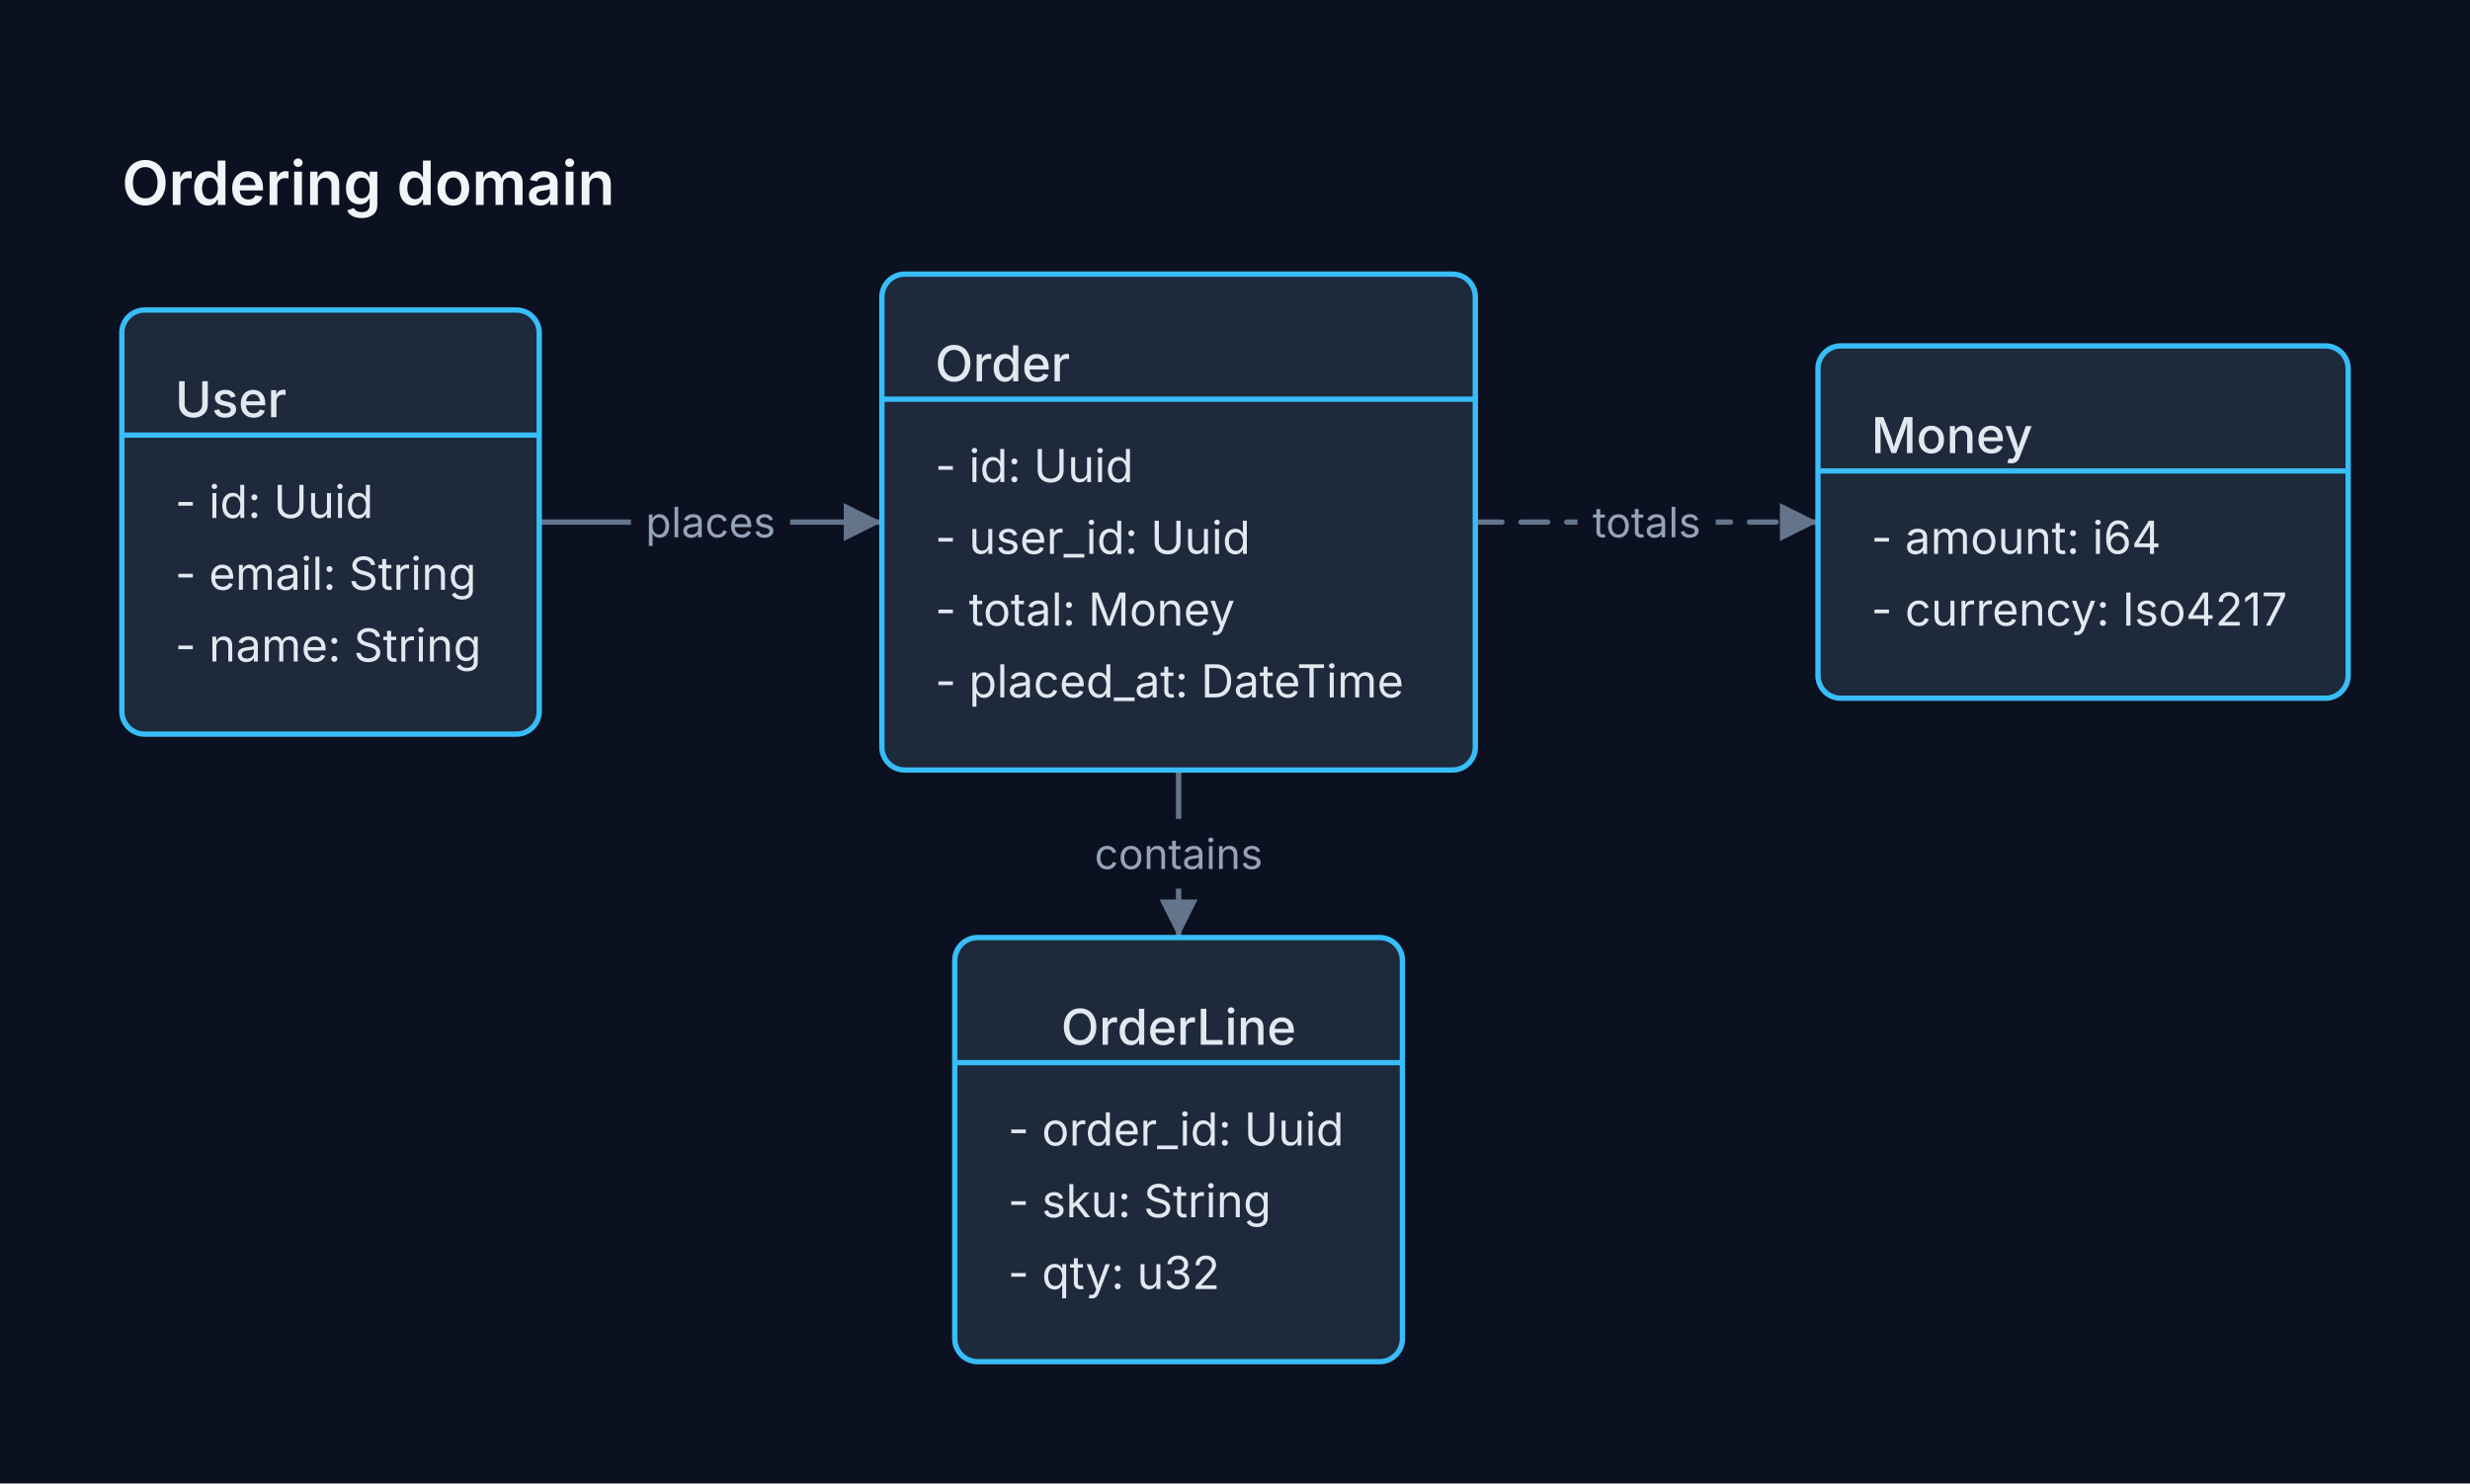
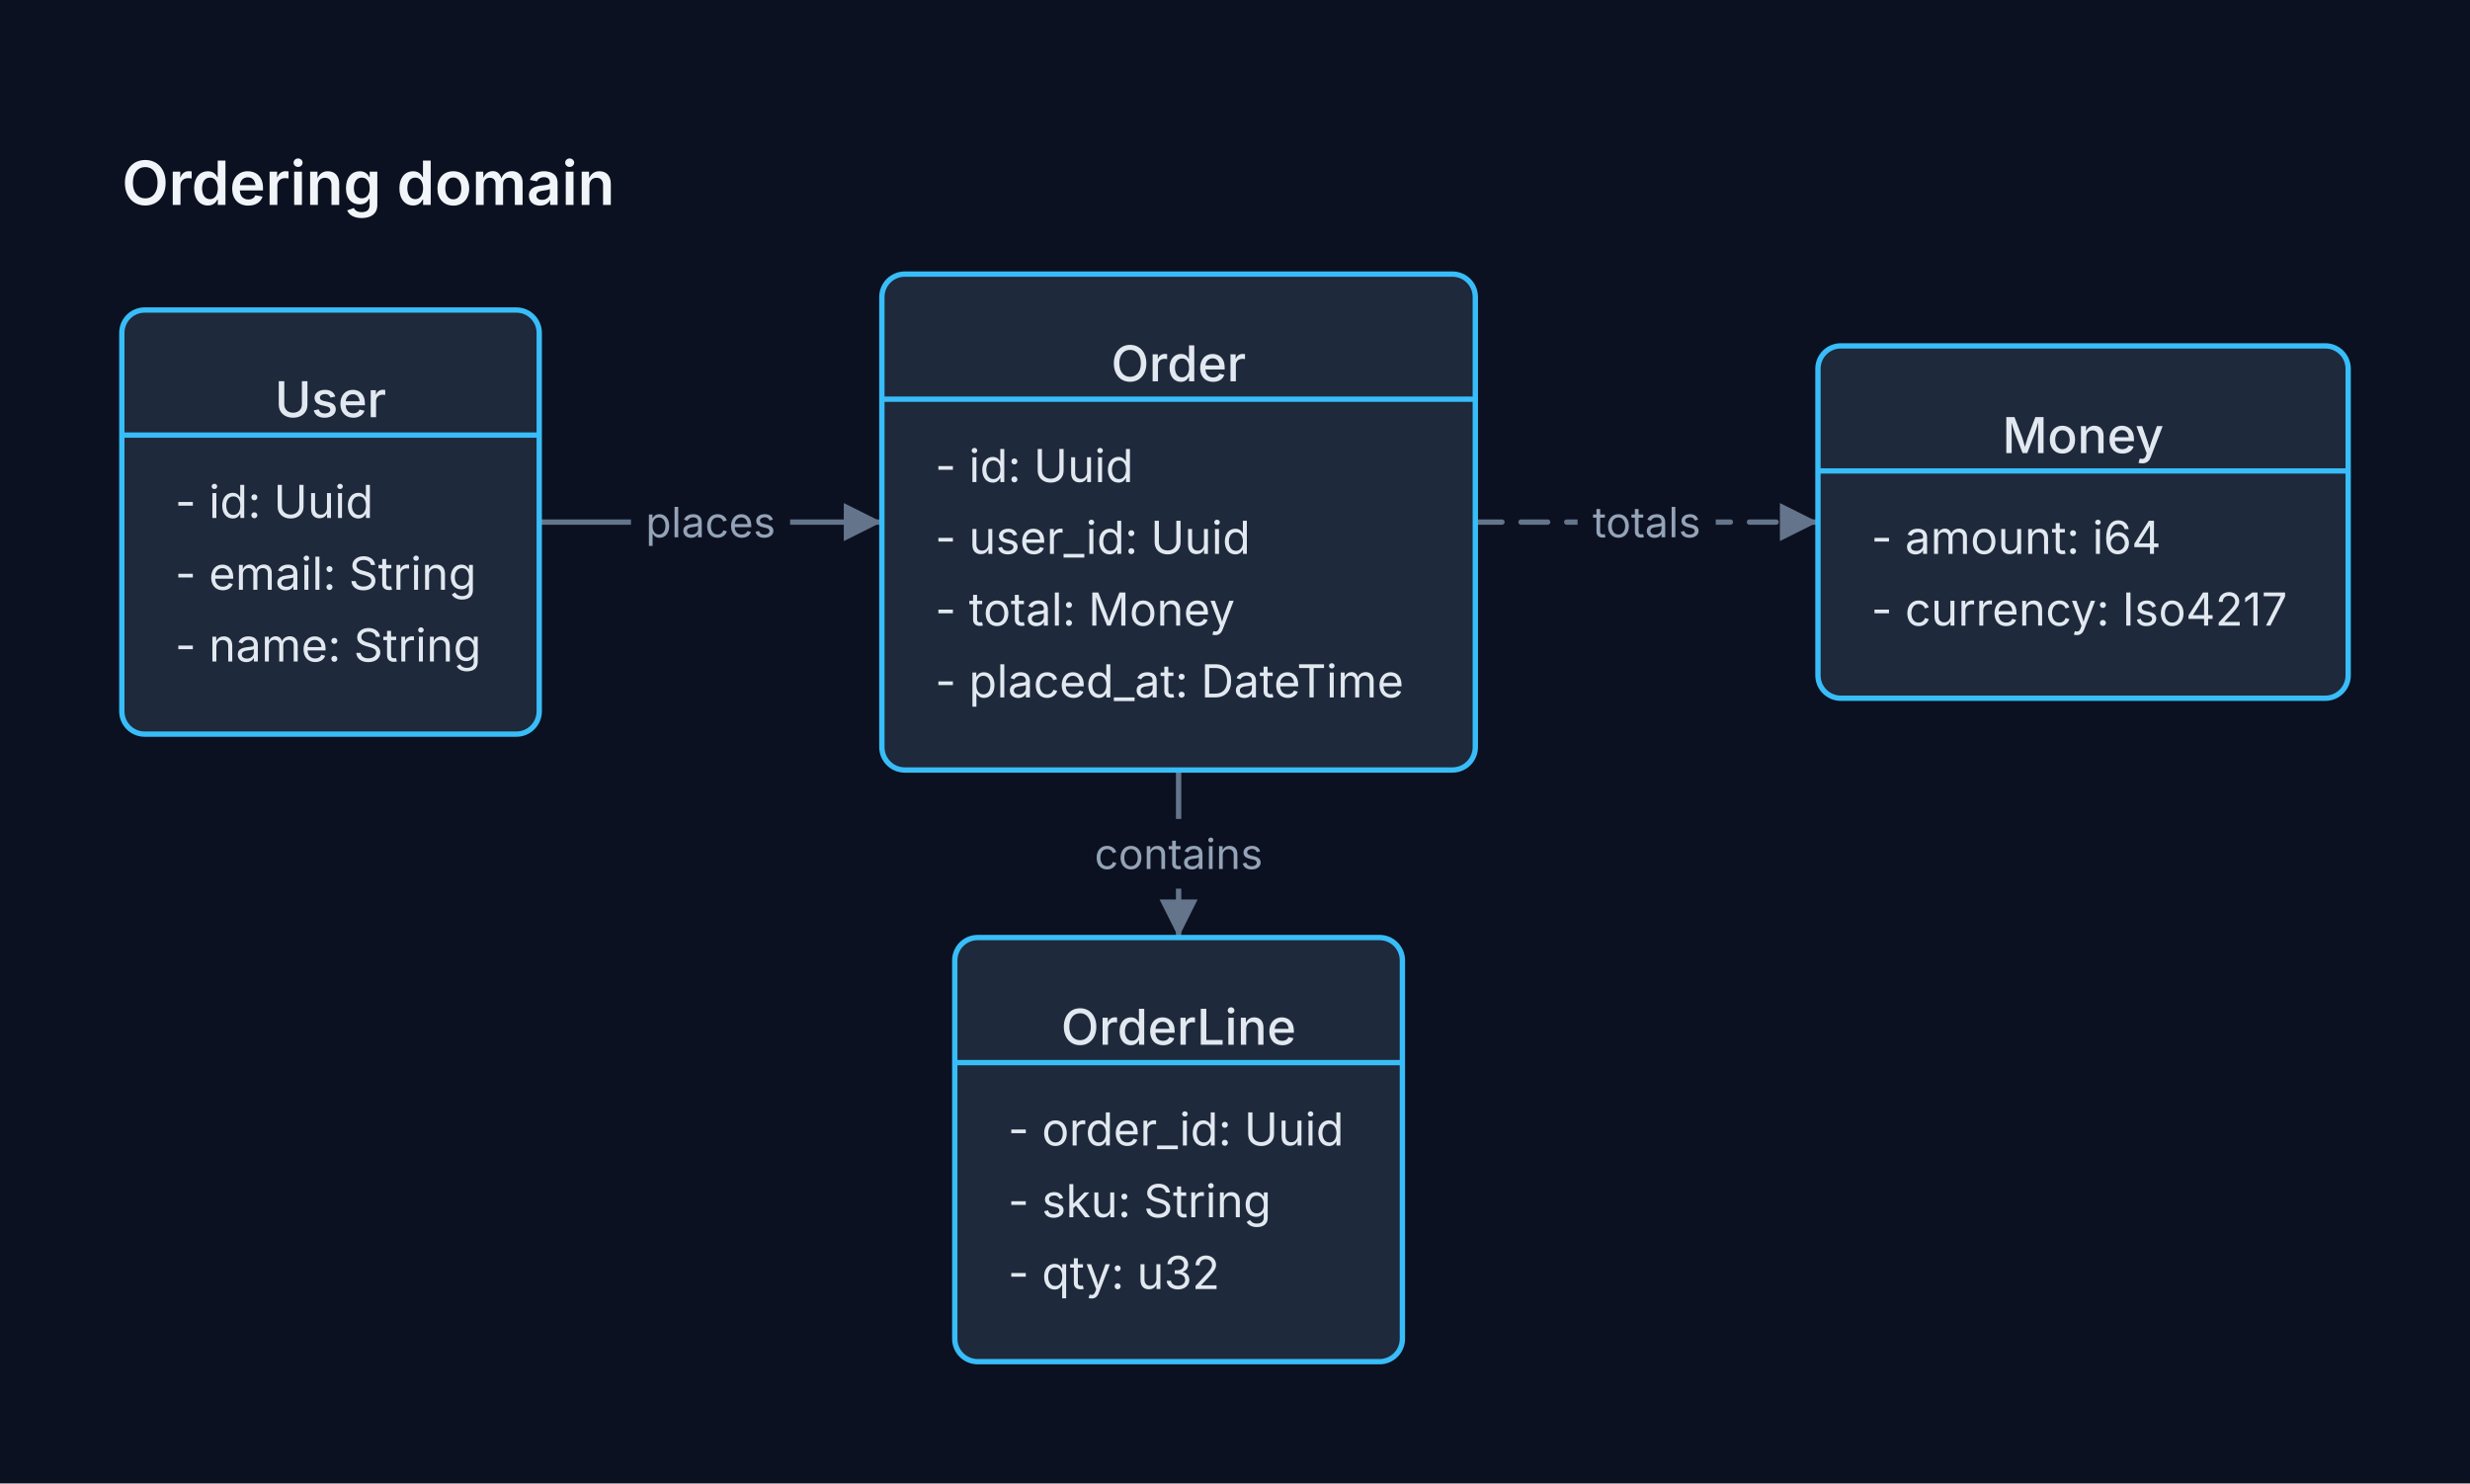
<svg xmlns="http://www.w3.org/2000/svg" width="648.79" height="389.65" viewBox="0 0 648.79 389.65" role="img" aria-label="Ordering domain">
  <defs>
    <marker id="h-solid-_64748b" markerUnits="userSpaceOnUse" markerWidth="11" markerHeight="11" refX="10" refY="5" orient="auto-start-reverse">
      <path d="M0,0 L10,5 L0,10 z" fill="#64748b" />
    </marker>
  </defs>
  <rect x="0" y="0" width="648.79" height="389.65" fill="#0b1120" />
  <g transform="translate(32,81.43)">
    <polyline points="109.64,55.7 199.64,55.7" fill="none" stroke="#64748b" stroke-width="1.4" stroke-linejoin="round" stroke-linecap="round" marker-end="url(#h-solid-_64748b)" />
    <polyline points="277.58,120.82 277.58,164.83" fill="none" stroke="#64748b" stroke-width="1.4" stroke-linejoin="round" stroke-linecap="round" marker-end="url(#h-solid-_64748b)" />
    <polyline points="355.52,55.7 445.52,55.7" fill="none" stroke="#64748b" stroke-width="1.4" stroke-linejoin="round" stroke-linecap="round" marker-end="url(#h-solid-_64748b)" stroke-dasharray="7 5" />
    <rect x="133.74" y="46.55" width="41.79" height="18.3" rx="3" fill="#0b1120" />
    <text x="154.64" y="55.7" text-anchor="middle" dominant-baseline="central" font-family="Inter, ui-sans-serif, system-ui, sans-serif" font-size="11" font-weight="400" fill="#94a3b8">
      <tspan x="154.64" dy="0">places</tspan>
    </text>
    <rect x="252.1" y="133.67" width="50.96" height="18.3" rx="3" fill="#0b1120" />
    <text x="277.58" y="142.82" text-anchor="middle" dominant-baseline="central" font-family="Inter, ui-sans-serif, system-ui, sans-serif" font-size="11" font-weight="400" fill="#94a3b8">
      <tspan x="277.58" dy="0">contains</tspan>
    </text>
    <rect x="382.38" y="46.55" width="36.29" height="18.3" rx="3" fill="#0b1120" />
    <text x="400.52" y="55.7" text-anchor="middle" dominant-baseline="central" font-family="Inter, ui-sans-serif, system-ui, sans-serif" font-size="11" font-weight="400" fill="#94a3b8">
      <tspan x="400.52" dy="0">totals</tspan>
    </text>
    <rect x="0" y="0" width="109.64" height="111.4" rx="6" fill="#1e293b" stroke="#38bdf8" stroke-width="1.4" />
    <rect x="199.64" y="-9.43" width="155.88" height="130.25" rx="6" fill="#1e293b" stroke="#38bdf8" stroke-width="1.4" />
    <rect x="218.79" y="164.83" width="117.58" height="111.4" rx="6" fill="#1e293b" stroke="#38bdf8" stroke-width="1.4" />
    <rect x="445.52" y="9.42" width="139.27" height="92.55" rx="6" fill="#1e293b" stroke="#38bdf8" stroke-width="1.4" />
    <rect x="0" y="32.15" width="109.64" height="1.4" rx="0" fill="#38bdf8" stroke="none" stroke-width="0" />
    <rect x="199.64" y="22.72" width="155.88" height="1.4" rx="0" fill="#38bdf8" stroke="none" stroke-width="0" />
    <rect x="218.79" y="196.98" width="117.58" height="1.4" rx="0" fill="#38bdf8" stroke="none" stroke-width="0" />
    <rect x="445.52" y="41.57" width="139.27" height="1.4" rx="0" fill="#38bdf8" stroke="none" stroke-width="0" />
-     <text x="14" y="23.42" text-anchor="start" dominant-baseline="central" font-family="Inter, ui-sans-serif, system-ui, sans-serif" font-size="13" font-weight="500" fill="#e2e8f0">User</text>
+     <text x="54.82" y="23.42" text-anchor="middle" dominant-baseline="central" font-family="Inter, ui-sans-serif, system-ui, sans-serif" font-size="13" font-weight="500" fill="#e2e8f0">User</text>
    <text x="14" y="50.27" text-anchor="start" dominant-baseline="central" font-family="Inter, ui-sans-serif, system-ui, sans-serif" font-size="11.96" font-weight="400" fill="#e2e8f0">- id: Uuid</text>
    <text x="14" y="69.13" text-anchor="start" dominant-baseline="central" font-family="Inter, ui-sans-serif, system-ui, sans-serif" font-size="11.96" font-weight="400" fill="#e2e8f0">- email: String</text>
    <text x="14" y="87.98" text-anchor="start" dominant-baseline="central" font-family="Inter, ui-sans-serif, system-ui, sans-serif" font-size="11.96" font-weight="400" fill="#e2e8f0">- name: String</text>
-     <text x="213.64" y="14" text-anchor="start" dominant-baseline="central" font-family="Inter, ui-sans-serif, system-ui, sans-serif" font-size="13" font-weight="500" fill="#e2e8f0">Order</text>
+     <text x="277.58" y="14" text-anchor="middle" dominant-baseline="central" font-family="Inter, ui-sans-serif, system-ui, sans-serif" font-size="13" font-weight="500" fill="#e2e8f0">Order</text>
    <text x="213.64" y="40.85" text-anchor="start" dominant-baseline="central" font-family="Inter, ui-sans-serif, system-ui, sans-serif" font-size="11.96" font-weight="400" fill="#e2e8f0">- id: Uuid</text>
    <text x="213.64" y="59.7" text-anchor="start" dominant-baseline="central" font-family="Inter, ui-sans-serif, system-ui, sans-serif" font-size="11.96" font-weight="400" fill="#e2e8f0">- user_id: Uuid</text>
    <text x="213.64" y="78.55" text-anchor="start" dominant-baseline="central" font-family="Inter, ui-sans-serif, system-ui, sans-serif" font-size="11.96" font-weight="400" fill="#e2e8f0">- total: Money</text>
    <text x="213.64" y="97.4" text-anchor="start" dominant-baseline="central" font-family="Inter, ui-sans-serif, system-ui, sans-serif" font-size="11.96" font-weight="400" fill="#e2e8f0">- placed_at: DateTime</text>
    <text x="277.58" y="188.25" text-anchor="middle" dominant-baseline="central" font-family="Inter, ui-sans-serif, system-ui, sans-serif" font-size="13" font-weight="500" fill="#e2e8f0">OrderLine</text>
    <text x="232.79" y="215.1" text-anchor="start" dominant-baseline="central" font-family="Inter, ui-sans-serif, system-ui, sans-serif" font-size="11.96" font-weight="400" fill="#e2e8f0">- order_id: Uuid</text>
    <text x="232.79" y="233.95" text-anchor="start" dominant-baseline="central" font-family="Inter, ui-sans-serif, system-ui, sans-serif" font-size="11.96" font-weight="400" fill="#e2e8f0">- sku: String</text>
    <text x="232.79" y="252.8" text-anchor="start" dominant-baseline="central" font-family="Inter, ui-sans-serif, system-ui, sans-serif" font-size="11.96" font-weight="400" fill="#e2e8f0">- qty: u32</text>
-     <text x="459.52" y="32.85" text-anchor="start" dominant-baseline="central" font-family="Inter, ui-sans-serif, system-ui, sans-serif" font-size="13" font-weight="500" fill="#e2e8f0">Money</text>
+     <text x="515.15" y="32.85" text-anchor="middle" dominant-baseline="central" font-family="Inter, ui-sans-serif, system-ui, sans-serif" font-size="13" font-weight="500" fill="#e2e8f0">Money</text>
    <text x="459.52" y="59.7" text-anchor="start" dominant-baseline="central" font-family="Inter, ui-sans-serif, system-ui, sans-serif" font-size="11.96" font-weight="400" fill="#e2e8f0">- amount: i64</text>
    <text x="459.52" y="78.55" text-anchor="start" dominant-baseline="central" font-family="Inter, ui-sans-serif, system-ui, sans-serif" font-size="11.96" font-weight="400" fill="#e2e8f0">- currency: Iso4217</text>
    <text x="0" y="-33.43" text-anchor="start" dominant-baseline="central" font-family="Inter, ui-sans-serif, system-ui, sans-serif" font-size="16" font-weight="600" fill="#f1f5f9">Ordering domain</text>
  </g>
</svg>
